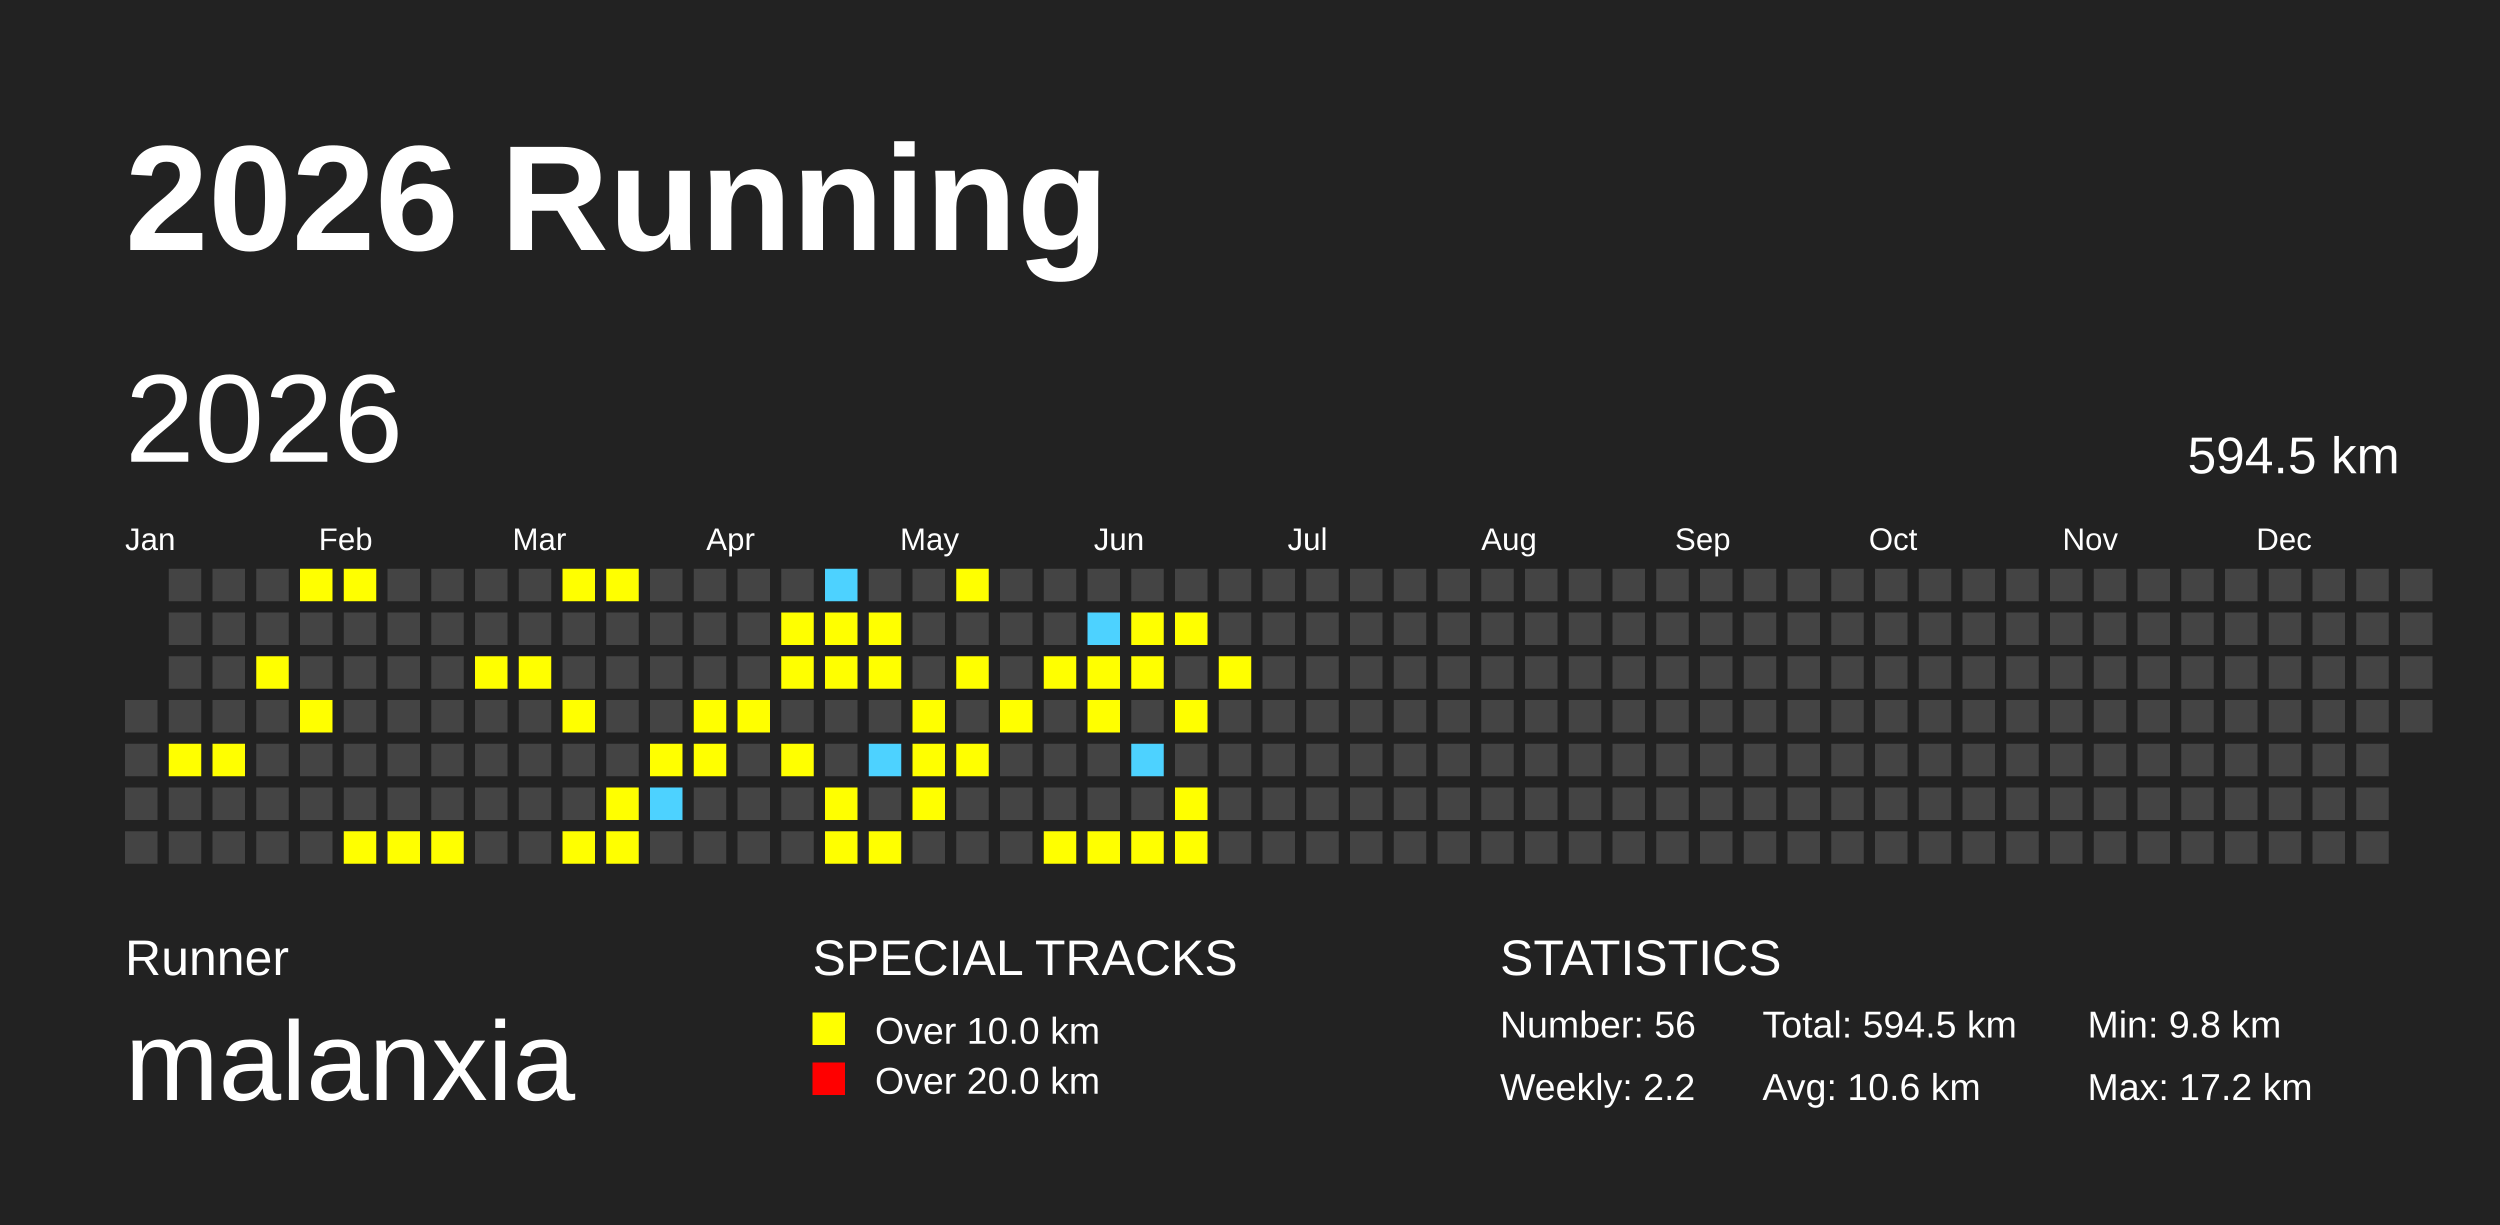
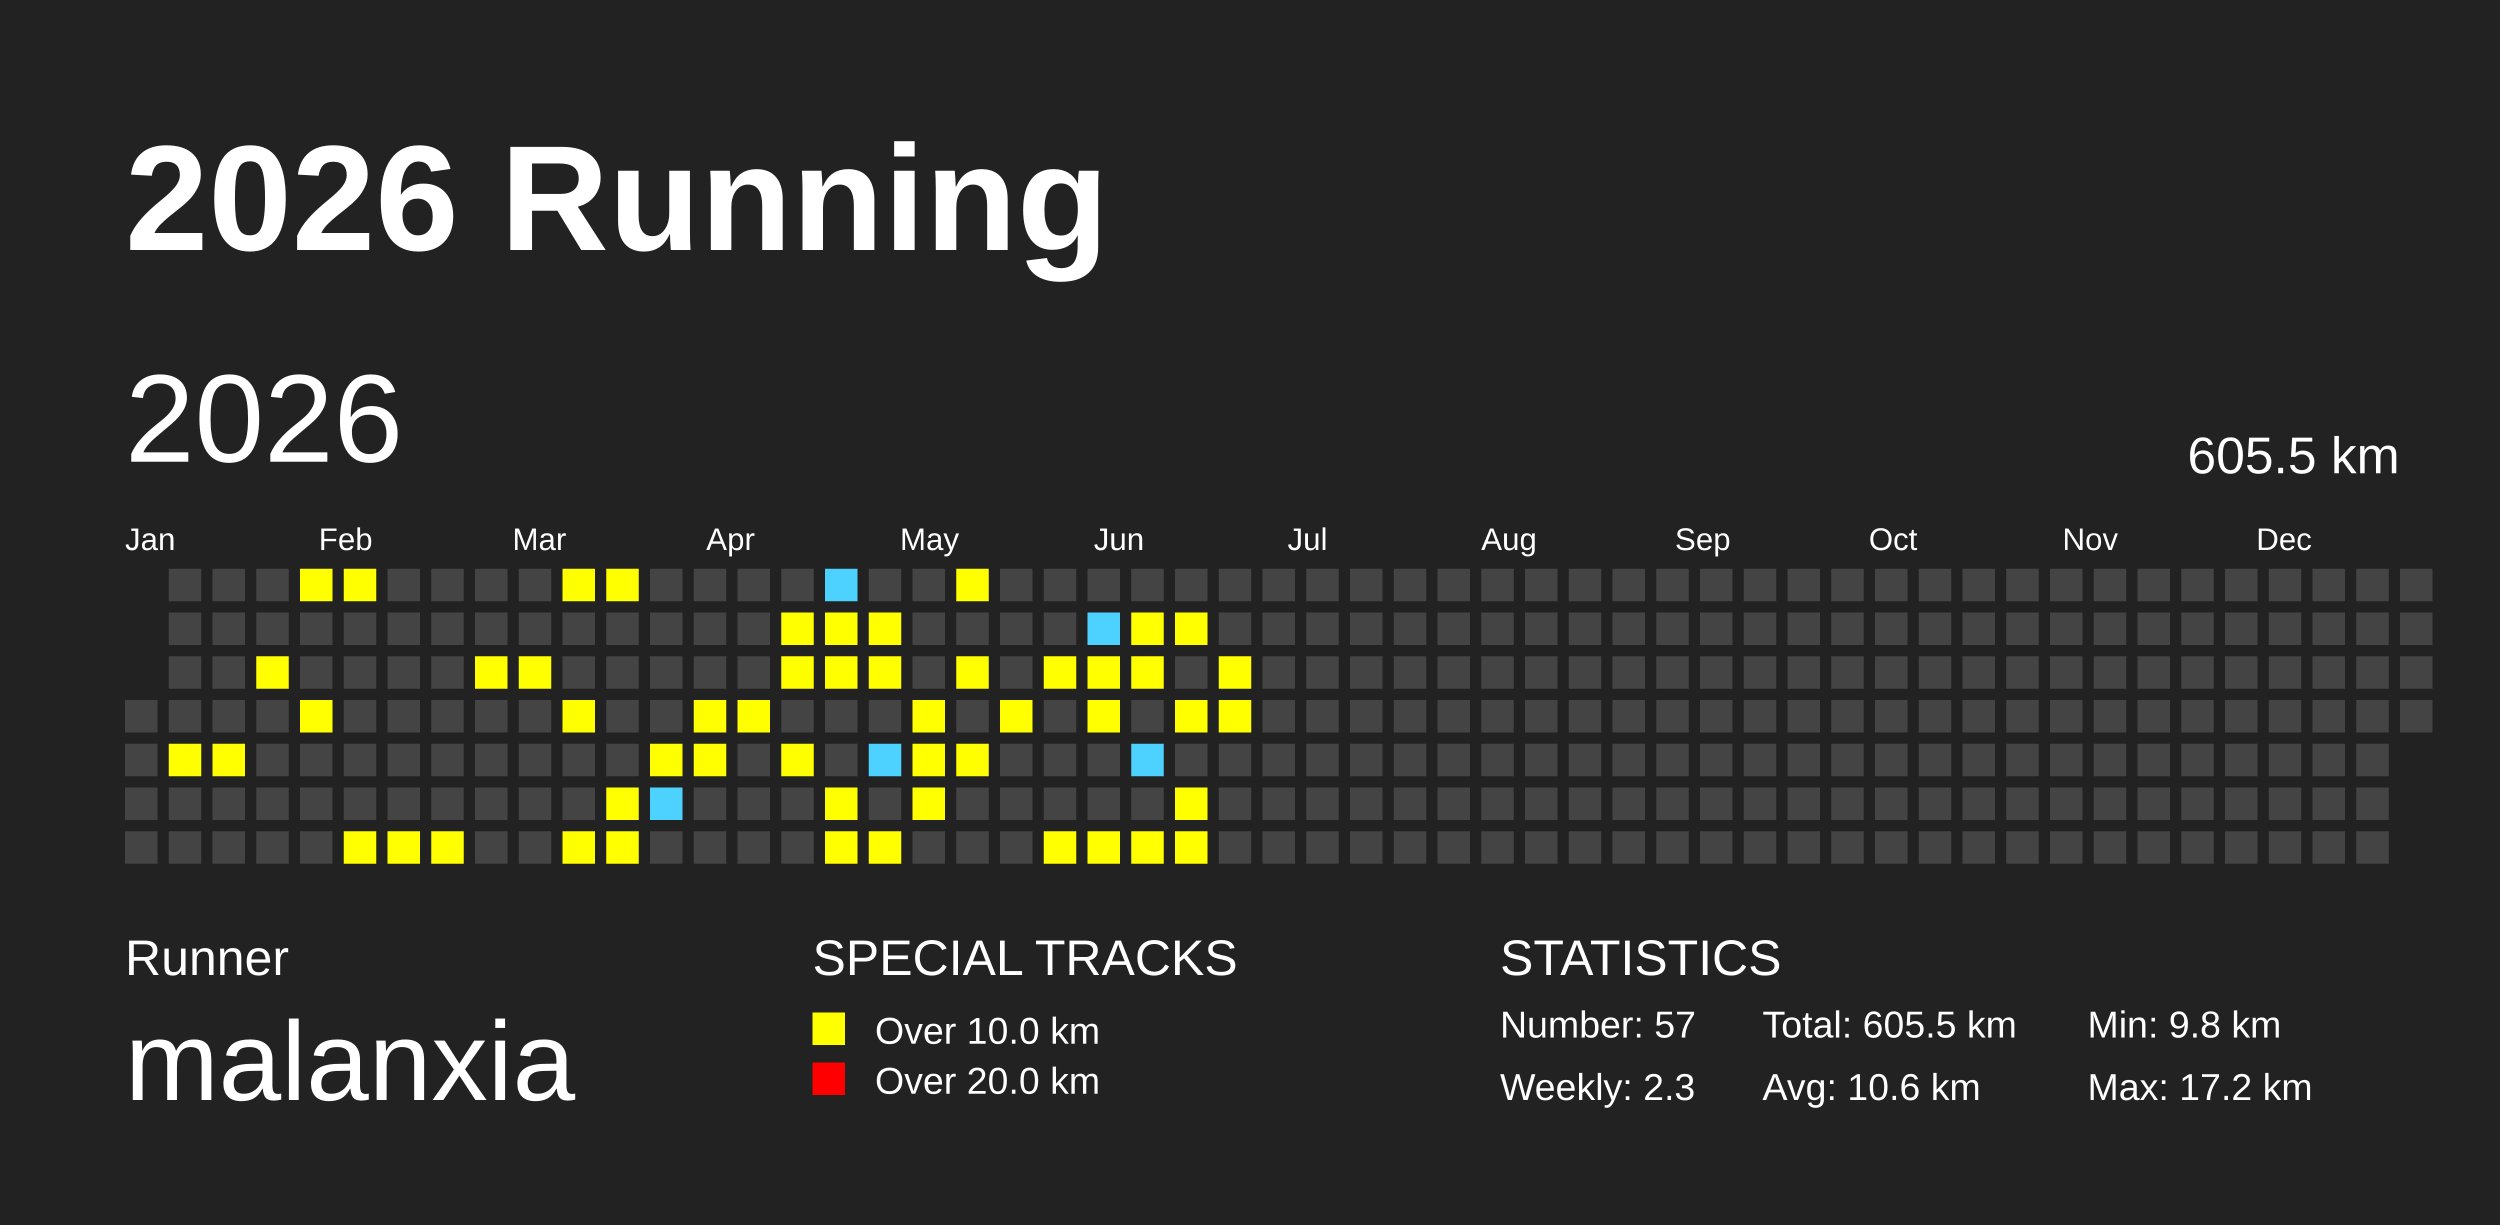
<svg xmlns="http://www.w3.org/2000/svg" baseProfile="full" height="98mm" version="1.1" viewBox="0,0,200,98" width="200mm">
  <defs />
  <rect fill="#222222" height="98" width="200" x="0" y="0" />
  <text fill="#FFFFFF" style="font-size:12px; font-family:Arial; font-weight:bold;" x="10" y="20">2026 Running</text>
  <text fill="#FFFFFF" style="font-size:4px; font-family:Arial" x="10" y="78">Runner</text>
  <text fill="#FFFFFF" style="font-size:9px; font-family:Arial" x="10" y="88">malanxia</text>
  <text fill="#FFFFFF" style="font-size:4px; font-family:Arial" x="65" y="78">SPECIAL TRACKS</text>
  <rect fill="yellow" height="2.6" width="2.6" x="65" y="81" />
  <text fill="#FFFFFF" style="font-size:3px; font-family:Arial" x="70" y="83.5">Over 10.0 km</text>
  <rect fill="red" height="2.6" width="2.6" x="65" y="85" />
  <text fill="#FFFFFF" style="font-size:3px; font-family:Arial" x="70" y="87.5">Over 20.0 km</text>
  <text fill="#FFFFFF" style="font-size:4px; font-family:Arial" x="120" y="78">STATISTICS</text>
-   <text fill="#FFFFFF" style="font-size:3px; font-family:Arial" x="120" y="83">Number: 56</text>
-   <text fill="#FFFFFF" style="font-size:3px; font-family:Arial" x="120" y="88">Weekly: 2.2</text>
-   <text fill="#FFFFFF" style="font-size:3px; font-family:Arial" x="141" y="83">Total: 594.5 km</text>
+   <text fill="#FFFFFF" style="font-size:3px; font-family:Arial" x="120" y="83">Number: 57</text>
+   <text fill="#FFFFFF" style="font-size:3px; font-family:Arial" x="120" y="88">Weekly: 2.3</text>
+   <text fill="#FFFFFF" style="font-size:3px; font-family:Arial" x="141" y="83">Total: 605.5 km</text>
  <text fill="#FFFFFF" style="font-size:3px; font-family:Arial" x="141" y="88">Avg: 10.6 km</text>
  <text fill="#FFFFFF" style="font-size:3px; font-family:Arial" x="167" y="83">Min: 9.8 km</text>
  <text fill="#FFFFFF" style="font-size:3px; font-family:Arial" x="167" y="88">Max: 17.2 km</text>
  <text dominant-baseline="hanging" fill="#FFFFFF" style="font-size:10.0px; font-family:Arial;" x="10" y="30">2026</text>
-   <text dominant-baseline="hanging" fill="#FFFFFF" style="font-size:4.125px; font-family:Arial;" x="175" y="35">594.5 km</text>
+   <text dominant-baseline="hanging" fill="#FFFFFF" style="font-size:4.125px; font-family:Arial;" x="175" y="35">605.5 km</text>
  <text fill="#FFFFFF" style="font-size:2.5px; font-family:Arial" x="10.0" y="44">Jan</text>
  <text fill="#FFFFFF" style="font-size:2.5px; font-family:Arial" x="25.5" y="44">Feb</text>
  <text fill="#FFFFFF" style="font-size:2.5px; font-family:Arial" x="41.0" y="44">Mar</text>
  <text fill="#FFFFFF" style="font-size:2.5px; font-family:Arial" x="56.5" y="44">Apr</text>
  <text fill="#FFFFFF" style="font-size:2.5px; font-family:Arial" x="72.0" y="44">May</text>
  <text fill="#FFFFFF" style="font-size:2.5px; font-family:Arial" x="87.5" y="44">Jun</text>
  <text fill="#FFFFFF" style="font-size:2.5px; font-family:Arial" x="103.0" y="44">Jul</text>
  <text fill="#FFFFFF" style="font-size:2.5px; font-family:Arial" x="118.5" y="44">Aug</text>
  <text fill="#FFFFFF" style="font-size:2.5px; font-family:Arial" x="134.0" y="44">Sep</text>
  <text fill="#FFFFFF" style="font-size:2.5px; font-family:Arial" x="149.5" y="44">Oct</text>
  <text fill="#FFFFFF" style="font-size:2.5px; font-family:Arial" x="165.0" y="44">Nov</text>
  <text fill="#FFFFFF" style="font-size:2.5px; font-family:Arial" x="180.5" y="44">Dec</text>
  <rect fill="#444444" height="2.6" width="2.6" x="10.0" y="56.0" />
  <rect fill="#444444" height="2.6" width="2.6" x="10.0" y="59.5" />
  <rect fill="#444444" height="2.6" width="2.6" x="10.0" y="63.0" />
  <rect fill="#444444" height="2.6" width="2.6" x="10.0" y="66.5" />
  <rect fill="#444444" height="2.6" width="2.6" x="13.5" y="45.5" />
  <rect fill="#444444" height="2.6" width="2.6" x="13.5" y="49.0" />
  <rect fill="#444444" height="2.6" width="2.6" x="13.5" y="52.5" />
  <rect fill="#444444" height="2.6" width="2.6" x="13.5" y="56.0" />
  <rect fill="yellow" height="2.6" width="2.6" x="13.5" y="59.5" />
  <rect fill="#444444" height="2.6" width="2.6" x="13.5" y="63.0" />
  <rect fill="#444444" height="2.6" width="2.6" x="13.5" y="66.5" />
  <rect fill="#444444" height="2.6" width="2.6" x="17.0" y="45.5" />
  <rect fill="#444444" height="2.6" width="2.6" x="17.0" y="49.0" />
  <rect fill="#444444" height="2.6" width="2.6" x="17.0" y="52.5" />
  <rect fill="#444444" height="2.6" width="2.6" x="17.0" y="56.0" />
  <rect fill="yellow" height="2.6" width="2.6" x="17.0" y="59.5" />
  <rect fill="#444444" height="2.6" width="2.6" x="17.0" y="63.0" />
  <rect fill="#444444" height="2.6" width="2.6" x="17.0" y="66.5" />
  <rect fill="#444444" height="2.6" width="2.6" x="20.5" y="45.5" />
  <rect fill="#444444" height="2.6" width="2.6" x="20.5" y="49.0" />
  <rect fill="yellow" height="2.6" width="2.6" x="20.5" y="52.5" />
  <rect fill="#444444" height="2.6" width="2.6" x="20.5" y="56.0" />
  <rect fill="#444444" height="2.6" width="2.6" x="20.5" y="59.5" />
  <rect fill="#444444" height="2.6" width="2.6" x="20.5" y="63.0" />
  <rect fill="#444444" height="2.6" width="2.6" x="20.5" y="66.5" />
  <rect fill="yellow" height="2.6" width="2.6" x="24.0" y="45.5" />
  <rect fill="#444444" height="2.6" width="2.6" x="24.0" y="49.0" />
  <rect fill="#444444" height="2.6" width="2.6" x="24.0" y="52.5" />
  <rect fill="yellow" height="2.6" width="2.6" x="24.0" y="56.0" />
  <rect fill="#444444" height="2.6" width="2.6" x="24.0" y="59.5" />
  <rect fill="#444444" height="2.6" width="2.6" x="24.0" y="63.0" />
  <rect fill="#444444" height="2.6" width="2.6" x="24.0" y="66.5" />
  <rect fill="yellow" height="2.6" width="2.6" x="27.5" y="45.5" />
  <rect fill="#444444" height="2.6" width="2.6" x="27.5" y="49.0" />
  <rect fill="#444444" height="2.6" width="2.6" x="27.5" y="52.5" />
  <rect fill="#444444" height="2.6" width="2.6" x="27.5" y="56.0" />
  <rect fill="#444444" height="2.6" width="2.6" x="27.5" y="59.5" />
  <rect fill="#444444" height="2.6" width="2.6" x="27.5" y="63.0" />
  <rect fill="yellow" height="2.6" width="2.6" x="27.5" y="66.5" />
  <rect fill="#444444" height="2.6" width="2.6" x="31.0" y="45.5" />
  <rect fill="#444444" height="2.6" width="2.6" x="31.0" y="49.0" />
  <rect fill="#444444" height="2.6" width="2.6" x="31.0" y="52.5" />
  <rect fill="#444444" height="2.6" width="2.6" x="31.0" y="56.0" />
  <rect fill="#444444" height="2.6" width="2.6" x="31.0" y="59.5" />
  <rect fill="#444444" height="2.6" width="2.6" x="31.0" y="63.0" />
  <rect fill="yellow" height="2.6" width="2.6" x="31.0" y="66.5" />
  <rect fill="#444444" height="2.6" width="2.6" x="34.5" y="45.5" />
  <rect fill="#444444" height="2.6" width="2.6" x="34.5" y="49.0" />
  <rect fill="#444444" height="2.6" width="2.6" x="34.5" y="52.5" />
  <rect fill="#444444" height="2.6" width="2.6" x="34.5" y="56.0" />
  <rect fill="#444444" height="2.6" width="2.6" x="34.5" y="59.5" />
  <rect fill="#444444" height="2.6" width="2.6" x="34.5" y="63.0" />
  <rect fill="yellow" height="2.6" width="2.6" x="34.5" y="66.5" />
  <rect fill="#444444" height="2.6" width="2.6" x="38.0" y="45.5" />
  <rect fill="#444444" height="2.6" width="2.6" x="38.0" y="49.0" />
  <rect fill="yellow" height="2.6" width="2.6" x="38.0" y="52.5" />
  <rect fill="#444444" height="2.6" width="2.6" x="38.0" y="56.0" />
  <rect fill="#444444" height="2.6" width="2.6" x="38.0" y="59.5" />
  <rect fill="#444444" height="2.6" width="2.6" x="38.0" y="63.0" />
  <rect fill="#444444" height="2.6" width="2.6" x="38.0" y="66.5" />
  <rect fill="#444444" height="2.6" width="2.6" x="41.5" y="45.5" />
  <rect fill="#444444" height="2.6" width="2.6" x="41.5" y="49.0" />
  <rect fill="yellow" height="2.6" width="2.6" x="41.5" y="52.5" />
  <rect fill="#444444" height="2.6" width="2.6" x="41.5" y="56.0" />
  <rect fill="#444444" height="2.6" width="2.6" x="41.5" y="59.5" />
  <rect fill="#444444" height="2.6" width="2.6" x="41.5" y="63.0" />
  <rect fill="#444444" height="2.6" width="2.6" x="41.5" y="66.5" />
  <rect fill="yellow" height="2.6" width="2.6" x="45.0" y="45.5" />
  <rect fill="#444444" height="2.6" width="2.6" x="45.0" y="49.0" />
  <rect fill="#444444" height="2.6" width="2.6" x="45.0" y="52.5" />
  <rect fill="yellow" height="2.6" width="2.6" x="45.0" y="56.0" />
  <rect fill="#444444" height="2.6" width="2.6" x="45.0" y="59.5" />
  <rect fill="#444444" height="2.6" width="2.6" x="45.0" y="63.0" />
  <rect fill="yellow" height="2.6" width="2.6" x="45.0" y="66.5" />
  <rect fill="yellow" height="2.6" width="2.6" x="48.5" y="45.5" />
  <rect fill="#444444" height="2.6" width="2.6" x="48.5" y="49.0" />
  <rect fill="#444444" height="2.6" width="2.6" x="48.5" y="52.5" />
  <rect fill="#444444" height="2.6" width="2.6" x="48.5" y="56.0" />
  <rect fill="#444444" height="2.6" width="2.6" x="48.5" y="59.5" />
  <rect fill="yellow" height="2.6" width="2.6" x="48.5" y="63.0" />
  <rect fill="yellow" height="2.6" width="2.6" x="48.5" y="66.5" />
  <rect fill="#444444" height="2.6" width="2.6" x="52.0" y="45.5" />
  <rect fill="#444444" height="2.6" width="2.6" x="52.0" y="49.0" />
  <rect fill="#444444" height="2.6" width="2.6" x="52.0" y="52.5" />
  <rect fill="#444444" height="2.6" width="2.6" x="52.0" y="56.0" />
  <rect fill="yellow" height="2.6" width="2.6" x="52.0" y="59.5" />
  <rect fill="#4DD2FF" height="2.6" width="2.6" x="52.0" y="63.0" />
  <rect fill="#444444" height="2.6" width="2.6" x="52.0" y="66.5" />
  <rect fill="#444444" height="2.6" width="2.6" x="55.5" y="45.5" />
  <rect fill="#444444" height="2.6" width="2.6" x="55.5" y="49.0" />
  <rect fill="#444444" height="2.6" width="2.6" x="55.5" y="52.5" />
  <rect fill="yellow" height="2.6" width="2.6" x="55.5" y="56.0" />
  <rect fill="yellow" height="2.6" width="2.6" x="55.5" y="59.5" />
  <rect fill="#444444" height="2.6" width="2.6" x="55.5" y="63.0" />
  <rect fill="#444444" height="2.6" width="2.6" x="55.5" y="66.5" />
  <rect fill="#444444" height="2.6" width="2.6" x="59.0" y="45.5" />
  <rect fill="#444444" height="2.6" width="2.6" x="59.0" y="49.0" />
  <rect fill="#444444" height="2.6" width="2.6" x="59.0" y="52.5" />
  <rect fill="yellow" height="2.6" width="2.6" x="59.0" y="56.0" />
  <rect fill="#444444" height="2.6" width="2.6" x="59.0" y="59.5" />
  <rect fill="#444444" height="2.6" width="2.6" x="59.0" y="63.0" />
  <rect fill="#444444" height="2.6" width="2.6" x="59.0" y="66.5" />
  <rect fill="#444444" height="2.6" width="2.6" x="62.5" y="45.5" />
  <rect fill="yellow" height="2.6" width="2.6" x="62.5" y="49.0" />
  <rect fill="yellow" height="2.6" width="2.6" x="62.5" y="52.5" />
  <rect fill="#444444" height="2.6" width="2.6" x="62.5" y="56.0" />
  <rect fill="yellow" height="2.6" width="2.6" x="62.5" y="59.5" />
  <rect fill="#444444" height="2.6" width="2.6" x="62.5" y="63.0" />
  <rect fill="#444444" height="2.6" width="2.6" x="62.5" y="66.5" />
  <rect fill="#4DD2FF" height="2.6" width="2.6" x="66.0" y="45.5" />
  <rect fill="yellow" height="2.6" width="2.6" x="66.0" y="49.0" />
  <rect fill="yellow" height="2.6" width="2.6" x="66.0" y="52.5" />
  <rect fill="#444444" height="2.6" width="2.6" x="66.0" y="56.0" />
  <rect fill="#444444" height="2.6" width="2.6" x="66.0" y="59.5" />
  <rect fill="yellow" height="2.6" width="2.6" x="66.0" y="63.0" />
  <rect fill="yellow" height="2.6" width="2.6" x="66.0" y="66.5" />
  <rect fill="#444444" height="2.6" width="2.6" x="69.5" y="45.5" />
  <rect fill="yellow" height="2.6" width="2.6" x="69.5" y="49.0" />
  <rect fill="yellow" height="2.6" width="2.6" x="69.5" y="52.5" />
  <rect fill="#444444" height="2.6" width="2.6" x="69.5" y="56.0" />
  <rect fill="#4DD2FF" height="2.6" width="2.6" x="69.5" y="59.5" />
  <rect fill="#444444" height="2.6" width="2.6" x="69.5" y="63.0" />
  <rect fill="yellow" height="2.6" width="2.6" x="69.5" y="66.5" />
  <rect fill="#444444" height="2.6" width="2.6" x="73.0" y="45.5" />
  <rect fill="#444444" height="2.6" width="2.6" x="73.0" y="49.0" />
  <rect fill="#444444" height="2.6" width="2.6" x="73.0" y="52.5" />
  <rect fill="yellow" height="2.6" width="2.6" x="73.0" y="56.0" />
  <rect fill="yellow" height="2.6" width="2.6" x="73.0" y="59.5" />
  <rect fill="yellow" height="2.6" width="2.6" x="73.0" y="63.0" />
  <rect fill="#444444" height="2.6" width="2.6" x="73.0" y="66.5" />
  <rect fill="yellow" height="2.6" width="2.6" x="76.5" y="45.5" />
  <rect fill="#444444" height="2.6" width="2.6" x="76.5" y="49.0" />
  <rect fill="yellow" height="2.6" width="2.6" x="76.5" y="52.5" />
  <rect fill="#444444" height="2.6" width="2.6" x="76.5" y="56.0" />
  <rect fill="yellow" height="2.6" width="2.6" x="76.5" y="59.5" />
  <rect fill="#444444" height="2.6" width="2.6" x="76.5" y="63.0" />
  <rect fill="#444444" height="2.6" width="2.6" x="76.5" y="66.5" />
  <rect fill="#444444" height="2.6" width="2.6" x="80.0" y="45.5" />
  <rect fill="#444444" height="2.6" width="2.6" x="80.0" y="49.0" />
  <rect fill="#444444" height="2.6" width="2.6" x="80.0" y="52.5" />
  <rect fill="yellow" height="2.6" width="2.6" x="80.0" y="56.0" />
  <rect fill="#444444" height="2.6" width="2.6" x="80.0" y="59.5" />
  <rect fill="#444444" height="2.6" width="2.6" x="80.0" y="63.0" />
  <rect fill="#444444" height="2.6" width="2.6" x="80.0" y="66.5" />
  <rect fill="#444444" height="2.6" width="2.6" x="83.5" y="45.5" />
  <rect fill="#444444" height="2.6" width="2.6" x="83.5" y="49.0" />
  <rect fill="yellow" height="2.6" width="2.6" x="83.5" y="52.5" />
  <rect fill="#444444" height="2.6" width="2.6" x="83.5" y="56.0" />
  <rect fill="#444444" height="2.6" width="2.6" x="83.5" y="59.5" />
  <rect fill="#444444" height="2.6" width="2.6" x="83.5" y="63.0" />
  <rect fill="yellow" height="2.6" width="2.6" x="83.5" y="66.5" />
  <rect fill="#444444" height="2.6" width="2.6" x="87.0" y="45.5" />
  <rect fill="#4DD2FF" height="2.6" width="2.6" x="87.0" y="49.0" />
  <rect fill="yellow" height="2.6" width="2.6" x="87.0" y="52.5" />
  <rect fill="yellow" height="2.6" width="2.6" x="87.0" y="56.0" />
  <rect fill="#444444" height="2.6" width="2.6" x="87.0" y="59.5" />
  <rect fill="#444444" height="2.6" width="2.6" x="87.0" y="63.0" />
  <rect fill="yellow" height="2.6" width="2.6" x="87.0" y="66.5" />
  <rect fill="#444444" height="2.6" width="2.6" x="90.5" y="45.5" />
  <rect fill="yellow" height="2.6" width="2.6" x="90.5" y="49.0" />
  <rect fill="yellow" height="2.6" width="2.6" x="90.5" y="52.5" />
  <rect fill="#444444" height="2.6" width="2.6" x="90.5" y="56.0" />
  <rect fill="#4DD2FF" height="2.6" width="2.6" x="90.5" y="59.5" />
  <rect fill="#444444" height="2.6" width="2.6" x="90.5" y="63.0" />
  <rect fill="yellow" height="2.6" width="2.6" x="90.5" y="66.5" />
  <rect fill="#444444" height="2.6" width="2.6" x="94.0" y="45.5" />
  <rect fill="yellow" height="2.6" width="2.6" x="94.0" y="49.0" />
  <rect fill="#444444" height="2.6" width="2.6" x="94.0" y="52.5" />
  <rect fill="yellow" height="2.6" width="2.6" x="94.0" y="56.0" />
  <rect fill="#444444" height="2.6" width="2.6" x="94.0" y="59.5" />
  <rect fill="yellow" height="2.6" width="2.6" x="94.0" y="63.0" />
  <rect fill="yellow" height="2.6" width="2.6" x="94.0" y="66.5" />
  <rect fill="#444444" height="2.6" width="2.6" x="97.5" y="45.5" />
  <rect fill="#444444" height="2.6" width="2.6" x="97.5" y="49.0" />
  <rect fill="yellow" height="2.6" width="2.6" x="97.5" y="52.5" />
-   <rect fill="#444444" height="2.6" width="2.6" x="97.5" y="56.0" />
+   <rect fill="yellow" height="2.6" width="2.6" x="97.5" y="56.0" />
  <rect fill="#444444" height="2.6" width="2.6" x="97.5" y="59.5" />
  <rect fill="#444444" height="2.6" width="2.6" x="97.5" y="63.0" />
  <rect fill="#444444" height="2.6" width="2.6" x="97.5" y="66.5" />
  <rect fill="#444444" height="2.6" width="2.6" x="101.0" y="45.5" />
  <rect fill="#444444" height="2.6" width="2.6" x="101.0" y="49.0" />
  <rect fill="#444444" height="2.6" width="2.6" x="101.0" y="52.5" />
  <rect fill="#444444" height="2.6" width="2.6" x="101.0" y="56.0" />
  <rect fill="#444444" height="2.6" width="2.6" x="101.0" y="59.5" />
  <rect fill="#444444" height="2.6" width="2.6" x="101.0" y="63.0" />
  <rect fill="#444444" height="2.6" width="2.6" x="101.0" y="66.5" />
  <rect fill="#444444" height="2.6" width="2.6" x="104.5" y="45.5" />
  <rect fill="#444444" height="2.6" width="2.6" x="104.5" y="49.0" />
  <rect fill="#444444" height="2.6" width="2.6" x="104.5" y="52.5" />
  <rect fill="#444444" height="2.6" width="2.6" x="104.5" y="56.0" />
  <rect fill="#444444" height="2.6" width="2.6" x="104.5" y="59.5" />
  <rect fill="#444444" height="2.6" width="2.6" x="104.5" y="63.0" />
  <rect fill="#444444" height="2.6" width="2.6" x="104.5" y="66.5" />
  <rect fill="#444444" height="2.6" width="2.6" x="108.0" y="45.5" />
  <rect fill="#444444" height="2.6" width="2.6" x="108.0" y="49.0" />
  <rect fill="#444444" height="2.6" width="2.6" x="108.0" y="52.5" />
  <rect fill="#444444" height="2.6" width="2.6" x="108.0" y="56.0" />
  <rect fill="#444444" height="2.6" width="2.6" x="108.0" y="59.5" />
  <rect fill="#444444" height="2.6" width="2.6" x="108.0" y="63.0" />
  <rect fill="#444444" height="2.6" width="2.6" x="108.0" y="66.5" />
  <rect fill="#444444" height="2.6" width="2.6" x="111.5" y="45.5" />
  <rect fill="#444444" height="2.6" width="2.6" x="111.5" y="49.0" />
  <rect fill="#444444" height="2.6" width="2.6" x="111.5" y="52.5" />
  <rect fill="#444444" height="2.6" width="2.6" x="111.5" y="56.0" />
  <rect fill="#444444" height="2.6" width="2.6" x="111.5" y="59.5" />
  <rect fill="#444444" height="2.6" width="2.6" x="111.5" y="63.0" />
  <rect fill="#444444" height="2.6" width="2.6" x="111.5" y="66.5" />
  <rect fill="#444444" height="2.6" width="2.6" x="115.0" y="45.5" />
  <rect fill="#444444" height="2.6" width="2.6" x="115.0" y="49.0" />
  <rect fill="#444444" height="2.6" width="2.6" x="115.0" y="52.5" />
  <rect fill="#444444" height="2.6" width="2.6" x="115.0" y="56.0" />
  <rect fill="#444444" height="2.6" width="2.6" x="115.0" y="59.5" />
  <rect fill="#444444" height="2.6" width="2.6" x="115.0" y="63.0" />
  <rect fill="#444444" height="2.6" width="2.6" x="115.0" y="66.5" />
  <rect fill="#444444" height="2.6" width="2.6" x="118.5" y="45.5" />
  <rect fill="#444444" height="2.6" width="2.6" x="118.5" y="49.0" />
  <rect fill="#444444" height="2.6" width="2.6" x="118.5" y="52.5" />
  <rect fill="#444444" height="2.6" width="2.6" x="118.5" y="56.0" />
  <rect fill="#444444" height="2.6" width="2.6" x="118.5" y="59.5" />
  <rect fill="#444444" height="2.6" width="2.6" x="118.5" y="63.0" />
  <rect fill="#444444" height="2.6" width="2.6" x="118.5" y="66.5" />
  <rect fill="#444444" height="2.6" width="2.6" x="122.0" y="45.5" />
  <rect fill="#444444" height="2.6" width="2.6" x="122.0" y="49.0" />
  <rect fill="#444444" height="2.6" width="2.6" x="122.0" y="52.5" />
  <rect fill="#444444" height="2.6" width="2.6" x="122.0" y="56.0" />
  <rect fill="#444444" height="2.6" width="2.6" x="122.0" y="59.5" />
  <rect fill="#444444" height="2.6" width="2.6" x="122.0" y="63.0" />
  <rect fill="#444444" height="2.6" width="2.6" x="122.0" y="66.5" />
  <rect fill="#444444" height="2.6" width="2.6" x="125.5" y="45.5" />
  <rect fill="#444444" height="2.6" width="2.6" x="125.5" y="49.0" />
  <rect fill="#444444" height="2.6" width="2.6" x="125.5" y="52.5" />
  <rect fill="#444444" height="2.6" width="2.6" x="125.5" y="56.0" />
  <rect fill="#444444" height="2.6" width="2.6" x="125.5" y="59.5" />
  <rect fill="#444444" height="2.6" width="2.6" x="125.5" y="63.0" />
  <rect fill="#444444" height="2.6" width="2.6" x="125.5" y="66.5" />
  <rect fill="#444444" height="2.6" width="2.6" x="129.0" y="45.5" />
  <rect fill="#444444" height="2.6" width="2.6" x="129.0" y="49.0" />
  <rect fill="#444444" height="2.6" width="2.6" x="129.0" y="52.5" />
  <rect fill="#444444" height="2.6" width="2.6" x="129.0" y="56.0" />
  <rect fill="#444444" height="2.6" width="2.6" x="129.0" y="59.5" />
  <rect fill="#444444" height="2.6" width="2.6" x="129.0" y="63.0" />
  <rect fill="#444444" height="2.6" width="2.6" x="129.0" y="66.5" />
  <rect fill="#444444" height="2.6" width="2.6" x="132.5" y="45.5" />
  <rect fill="#444444" height="2.6" width="2.6" x="132.5" y="49.0" />
  <rect fill="#444444" height="2.6" width="2.6" x="132.5" y="52.5" />
  <rect fill="#444444" height="2.6" width="2.6" x="132.5" y="56.0" />
  <rect fill="#444444" height="2.6" width="2.6" x="132.5" y="59.5" />
  <rect fill="#444444" height="2.6" width="2.6" x="132.5" y="63.0" />
  <rect fill="#444444" height="2.6" width="2.6" x="132.5" y="66.5" />
  <rect fill="#444444" height="2.6" width="2.6" x="136.0" y="45.5" />
  <rect fill="#444444" height="2.6" width="2.6" x="136.0" y="49.0" />
  <rect fill="#444444" height="2.6" width="2.6" x="136.0" y="52.5" />
  <rect fill="#444444" height="2.6" width="2.6" x="136.0" y="56.0" />
  <rect fill="#444444" height="2.6" width="2.6" x="136.0" y="59.5" />
  <rect fill="#444444" height="2.6" width="2.6" x="136.0" y="63.0" />
  <rect fill="#444444" height="2.6" width="2.6" x="136.0" y="66.5" />
  <rect fill="#444444" height="2.6" width="2.6" x="139.5" y="45.5" />
  <rect fill="#444444" height="2.6" width="2.6" x="139.5" y="49.0" />
  <rect fill="#444444" height="2.6" width="2.6" x="139.5" y="52.5" />
  <rect fill="#444444" height="2.6" width="2.6" x="139.5" y="56.0" />
  <rect fill="#444444" height="2.6" width="2.6" x="139.5" y="59.5" />
  <rect fill="#444444" height="2.6" width="2.6" x="139.5" y="63.0" />
  <rect fill="#444444" height="2.6" width="2.6" x="139.5" y="66.5" />
  <rect fill="#444444" height="2.6" width="2.6" x="143.0" y="45.5" />
  <rect fill="#444444" height="2.6" width="2.6" x="143.0" y="49.0" />
  <rect fill="#444444" height="2.6" width="2.6" x="143.0" y="52.5" />
  <rect fill="#444444" height="2.6" width="2.6" x="143.0" y="56.0" />
  <rect fill="#444444" height="2.6" width="2.6" x="143.0" y="59.5" />
  <rect fill="#444444" height="2.6" width="2.6" x="143.0" y="63.0" />
  <rect fill="#444444" height="2.6" width="2.6" x="143.0" y="66.5" />
  <rect fill="#444444" height="2.6" width="2.6" x="146.5" y="45.5" />
  <rect fill="#444444" height="2.6" width="2.6" x="146.5" y="49.0" />
  <rect fill="#444444" height="2.6" width="2.6" x="146.5" y="52.5" />
  <rect fill="#444444" height="2.6" width="2.6" x="146.5" y="56.0" />
  <rect fill="#444444" height="2.6" width="2.6" x="146.5" y="59.5" />
  <rect fill="#444444" height="2.6" width="2.6" x="146.5" y="63.0" />
  <rect fill="#444444" height="2.6" width="2.6" x="146.5" y="66.5" />
  <rect fill="#444444" height="2.6" width="2.6" x="150.0" y="45.5" />
  <rect fill="#444444" height="2.6" width="2.6" x="150.0" y="49.0" />
  <rect fill="#444444" height="2.6" width="2.6" x="150.0" y="52.5" />
  <rect fill="#444444" height="2.6" width="2.6" x="150.0" y="56.0" />
  <rect fill="#444444" height="2.6" width="2.6" x="150.0" y="59.5" />
  <rect fill="#444444" height="2.6" width="2.6" x="150.0" y="63.0" />
  <rect fill="#444444" height="2.6" width="2.6" x="150.0" y="66.5" />
  <rect fill="#444444" height="2.6" width="2.6" x="153.5" y="45.5" />
  <rect fill="#444444" height="2.6" width="2.6" x="153.5" y="49.0" />
  <rect fill="#444444" height="2.6" width="2.6" x="153.5" y="52.5" />
  <rect fill="#444444" height="2.6" width="2.6" x="153.5" y="56.0" />
  <rect fill="#444444" height="2.6" width="2.6" x="153.5" y="59.5" />
  <rect fill="#444444" height="2.6" width="2.6" x="153.5" y="63.0" />
  <rect fill="#444444" height="2.6" width="2.6" x="153.5" y="66.5" />
  <rect fill="#444444" height="2.6" width="2.6" x="157.0" y="45.5" />
  <rect fill="#444444" height="2.6" width="2.6" x="157.0" y="49.0" />
  <rect fill="#444444" height="2.6" width="2.6" x="157.0" y="52.5" />
  <rect fill="#444444" height="2.6" width="2.6" x="157.0" y="56.0" />
  <rect fill="#444444" height="2.6" width="2.6" x="157.0" y="59.5" />
  <rect fill="#444444" height="2.6" width="2.6" x="157.0" y="63.0" />
  <rect fill="#444444" height="2.6" width="2.6" x="157.0" y="66.5" />
  <rect fill="#444444" height="2.6" width="2.6" x="160.5" y="45.5" />
  <rect fill="#444444" height="2.6" width="2.6" x="160.5" y="49.0" />
  <rect fill="#444444" height="2.6" width="2.6" x="160.5" y="52.5" />
  <rect fill="#444444" height="2.6" width="2.6" x="160.5" y="56.0" />
  <rect fill="#444444" height="2.6" width="2.6" x="160.5" y="59.5" />
  <rect fill="#444444" height="2.6" width="2.6" x="160.5" y="63.0" />
  <rect fill="#444444" height="2.6" width="2.6" x="160.5" y="66.5" />
  <rect fill="#444444" height="2.6" width="2.6" x="164.0" y="45.5" />
  <rect fill="#444444" height="2.6" width="2.6" x="164.0" y="49.0" />
  <rect fill="#444444" height="2.6" width="2.6" x="164.0" y="52.5" />
  <rect fill="#444444" height="2.6" width="2.6" x="164.0" y="56.0" />
  <rect fill="#444444" height="2.6" width="2.6" x="164.0" y="59.5" />
  <rect fill="#444444" height="2.6" width="2.6" x="164.0" y="63.0" />
  <rect fill="#444444" height="2.6" width="2.6" x="164.0" y="66.5" />
  <rect fill="#444444" height="2.6" width="2.6" x="167.5" y="45.5" />
  <rect fill="#444444" height="2.6" width="2.6" x="167.5" y="49.0" />
  <rect fill="#444444" height="2.6" width="2.6" x="167.5" y="52.5" />
  <rect fill="#444444" height="2.6" width="2.6" x="167.5" y="56.0" />
  <rect fill="#444444" height="2.6" width="2.6" x="167.5" y="59.5" />
  <rect fill="#444444" height="2.6" width="2.6" x="167.5" y="63.0" />
  <rect fill="#444444" height="2.6" width="2.6" x="167.5" y="66.5" />
  <rect fill="#444444" height="2.6" width="2.6" x="171.0" y="45.5" />
  <rect fill="#444444" height="2.6" width="2.6" x="171.0" y="49.0" />
  <rect fill="#444444" height="2.6" width="2.6" x="171.0" y="52.5" />
  <rect fill="#444444" height="2.6" width="2.6" x="171.0" y="56.0" />
  <rect fill="#444444" height="2.6" width="2.6" x="171.0" y="59.5" />
  <rect fill="#444444" height="2.6" width="2.6" x="171.0" y="63.0" />
  <rect fill="#444444" height="2.6" width="2.6" x="171.0" y="66.5" />
  <rect fill="#444444" height="2.6" width="2.6" x="174.5" y="45.5" />
  <rect fill="#444444" height="2.6" width="2.6" x="174.5" y="49.0" />
  <rect fill="#444444" height="2.6" width="2.6" x="174.5" y="52.5" />
  <rect fill="#444444" height="2.6" width="2.6" x="174.5" y="56.0" />
  <rect fill="#444444" height="2.6" width="2.6" x="174.5" y="59.5" />
  <rect fill="#444444" height="2.6" width="2.6" x="174.5" y="63.0" />
  <rect fill="#444444" height="2.6" width="2.6" x="174.5" y="66.5" />
  <rect fill="#444444" height="2.6" width="2.6" x="178.0" y="45.5" />
  <rect fill="#444444" height="2.6" width="2.6" x="178.0" y="49.0" />
  <rect fill="#444444" height="2.6" width="2.6" x="178.0" y="52.5" />
  <rect fill="#444444" height="2.6" width="2.6" x="178.0" y="56.0" />
  <rect fill="#444444" height="2.6" width="2.6" x="178.0" y="59.5" />
  <rect fill="#444444" height="2.6" width="2.6" x="178.0" y="63.0" />
  <rect fill="#444444" height="2.6" width="2.6" x="178.0" y="66.5" />
  <rect fill="#444444" height="2.6" width="2.6" x="181.5" y="45.5" />
  <rect fill="#444444" height="2.6" width="2.6" x="181.5" y="49.0" />
  <rect fill="#444444" height="2.6" width="2.6" x="181.5" y="52.5" />
  <rect fill="#444444" height="2.6" width="2.6" x="181.5" y="56.0" />
  <rect fill="#444444" height="2.6" width="2.6" x="181.5" y="59.5" />
  <rect fill="#444444" height="2.6" width="2.6" x="181.5" y="63.0" />
  <rect fill="#444444" height="2.6" width="2.6" x="181.5" y="66.5" />
  <rect fill="#444444" height="2.6" width="2.6" x="185.0" y="45.5" />
  <rect fill="#444444" height="2.6" width="2.6" x="185.0" y="49.0" />
  <rect fill="#444444" height="2.6" width="2.6" x="185.0" y="52.5" />
  <rect fill="#444444" height="2.6" width="2.6" x="185.0" y="56.0" />
  <rect fill="#444444" height="2.6" width="2.6" x="185.0" y="59.5" />
  <rect fill="#444444" height="2.6" width="2.6" x="185.0" y="63.0" />
  <rect fill="#444444" height="2.6" width="2.6" x="185.0" y="66.5" />
  <rect fill="#444444" height="2.6" width="2.6" x="188.5" y="45.5" />
  <rect fill="#444444" height="2.6" width="2.6" x="188.5" y="49.0" />
  <rect fill="#444444" height="2.6" width="2.6" x="188.5" y="52.5" />
  <rect fill="#444444" height="2.6" width="2.6" x="188.5" y="56.0" />
  <rect fill="#444444" height="2.6" width="2.6" x="188.5" y="59.5" />
  <rect fill="#444444" height="2.6" width="2.6" x="188.5" y="63.0" />
  <rect fill="#444444" height="2.6" width="2.6" x="188.5" y="66.5" />
  <rect fill="#444444" height="2.6" width="2.6" x="192.0" y="45.5" />
  <rect fill="#444444" height="2.6" width="2.6" x="192.0" y="49.0" />
  <rect fill="#444444" height="2.6" width="2.6" x="192.0" y="52.5" />
  <rect fill="#444444" height="2.6" width="2.6" x="192.0" y="56.0" />
</svg>
